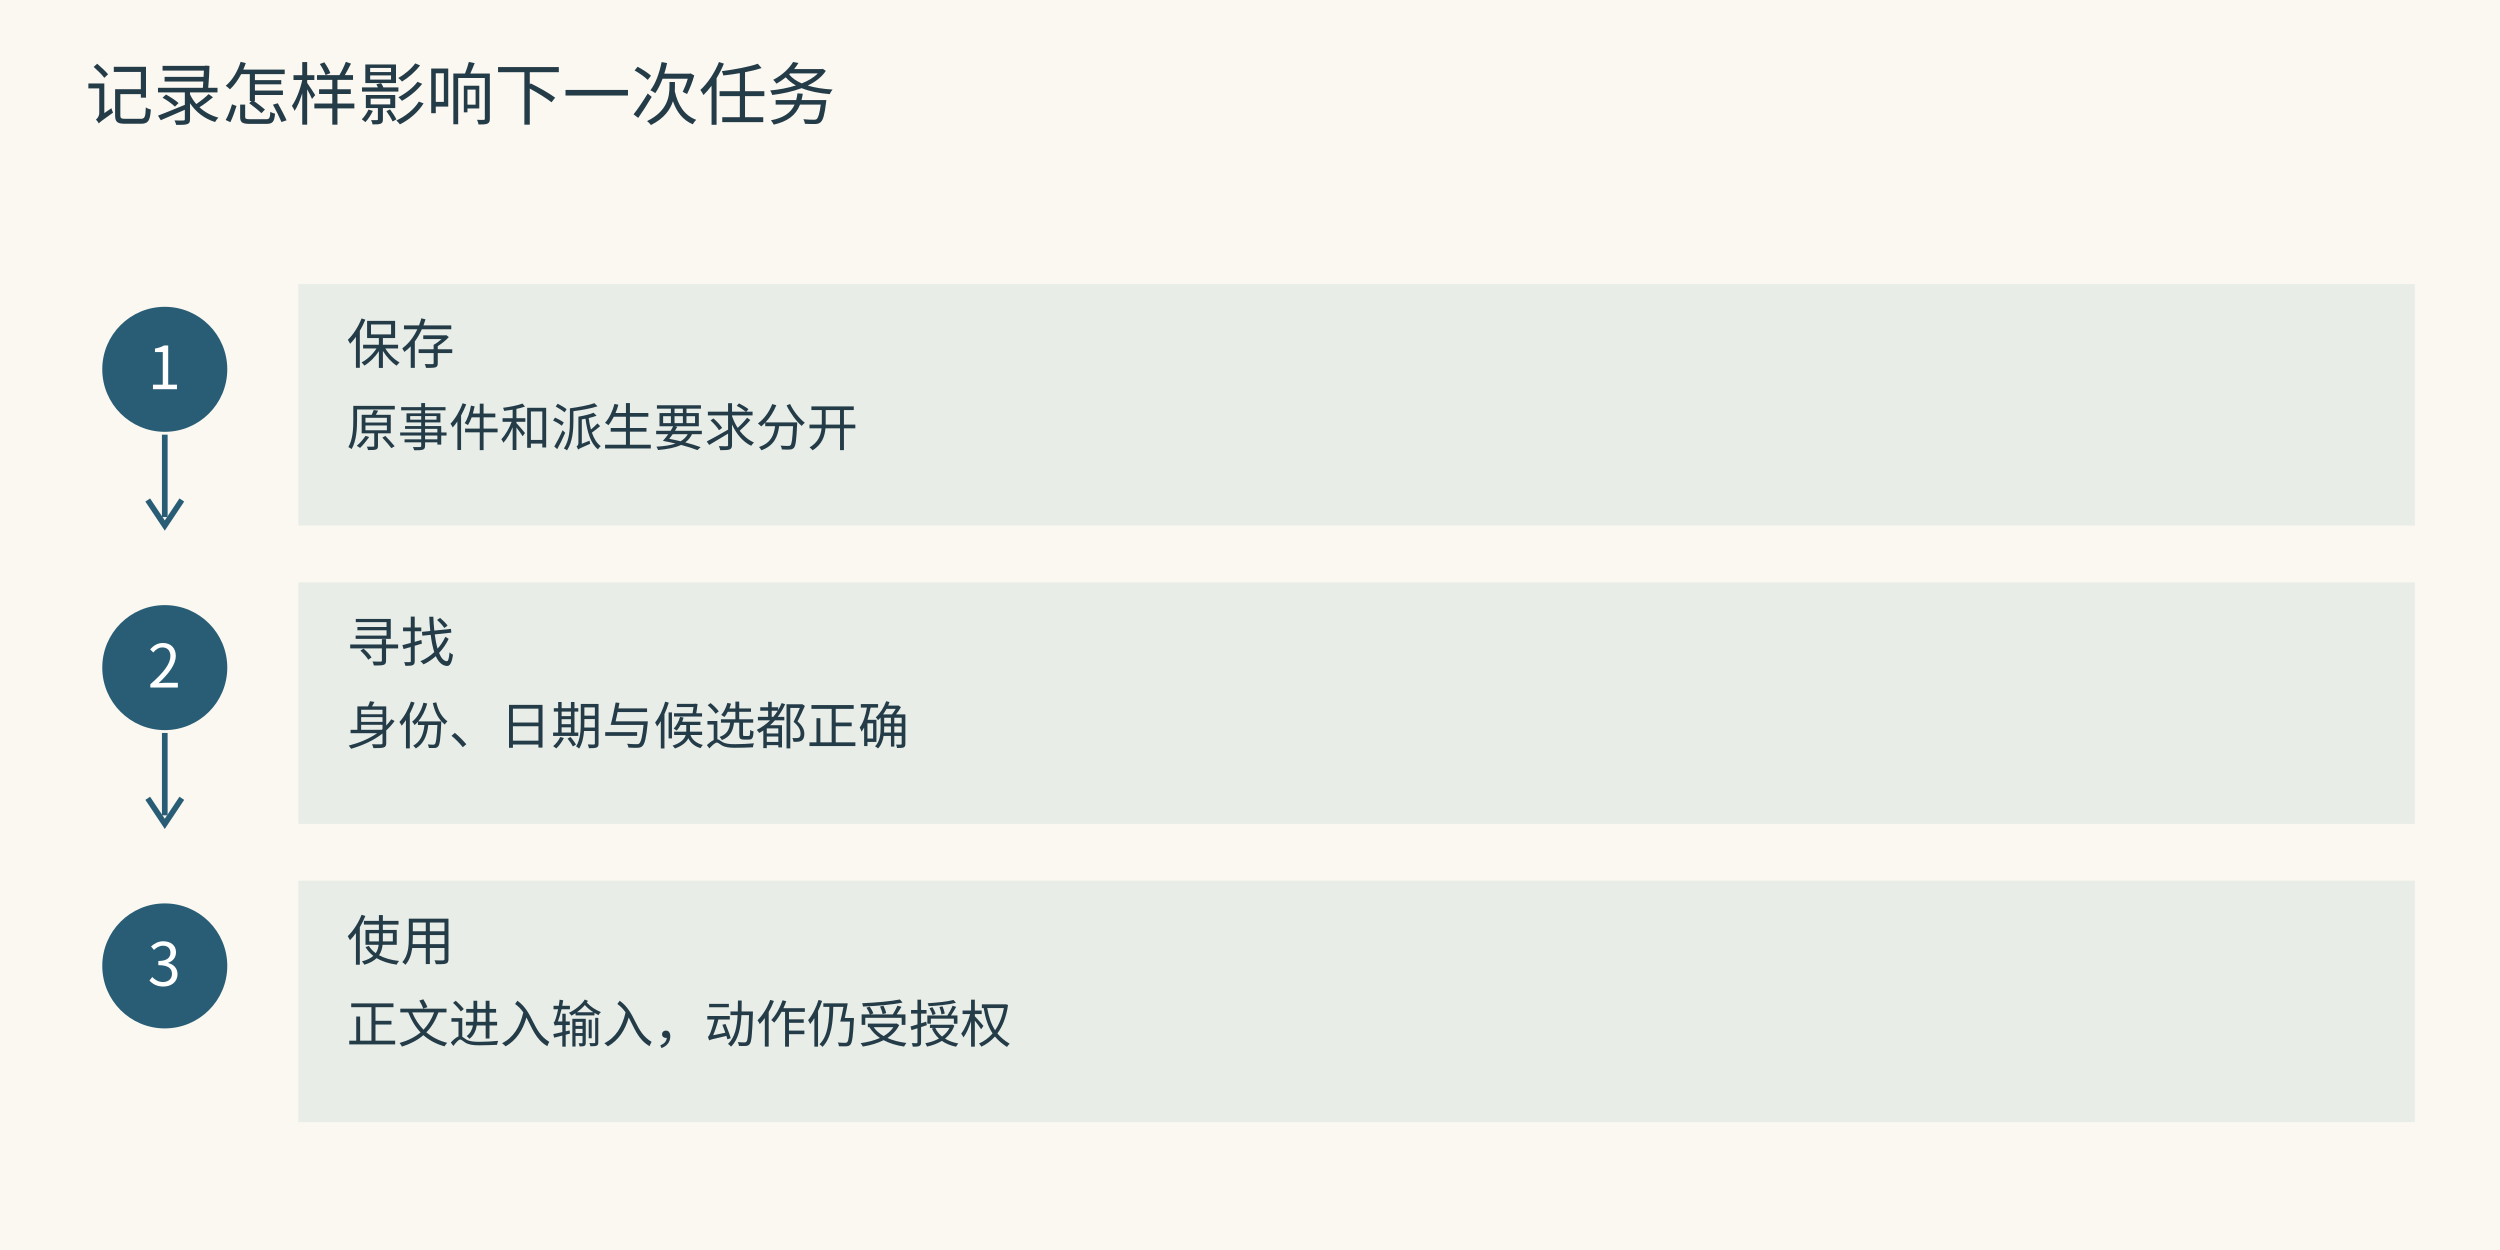
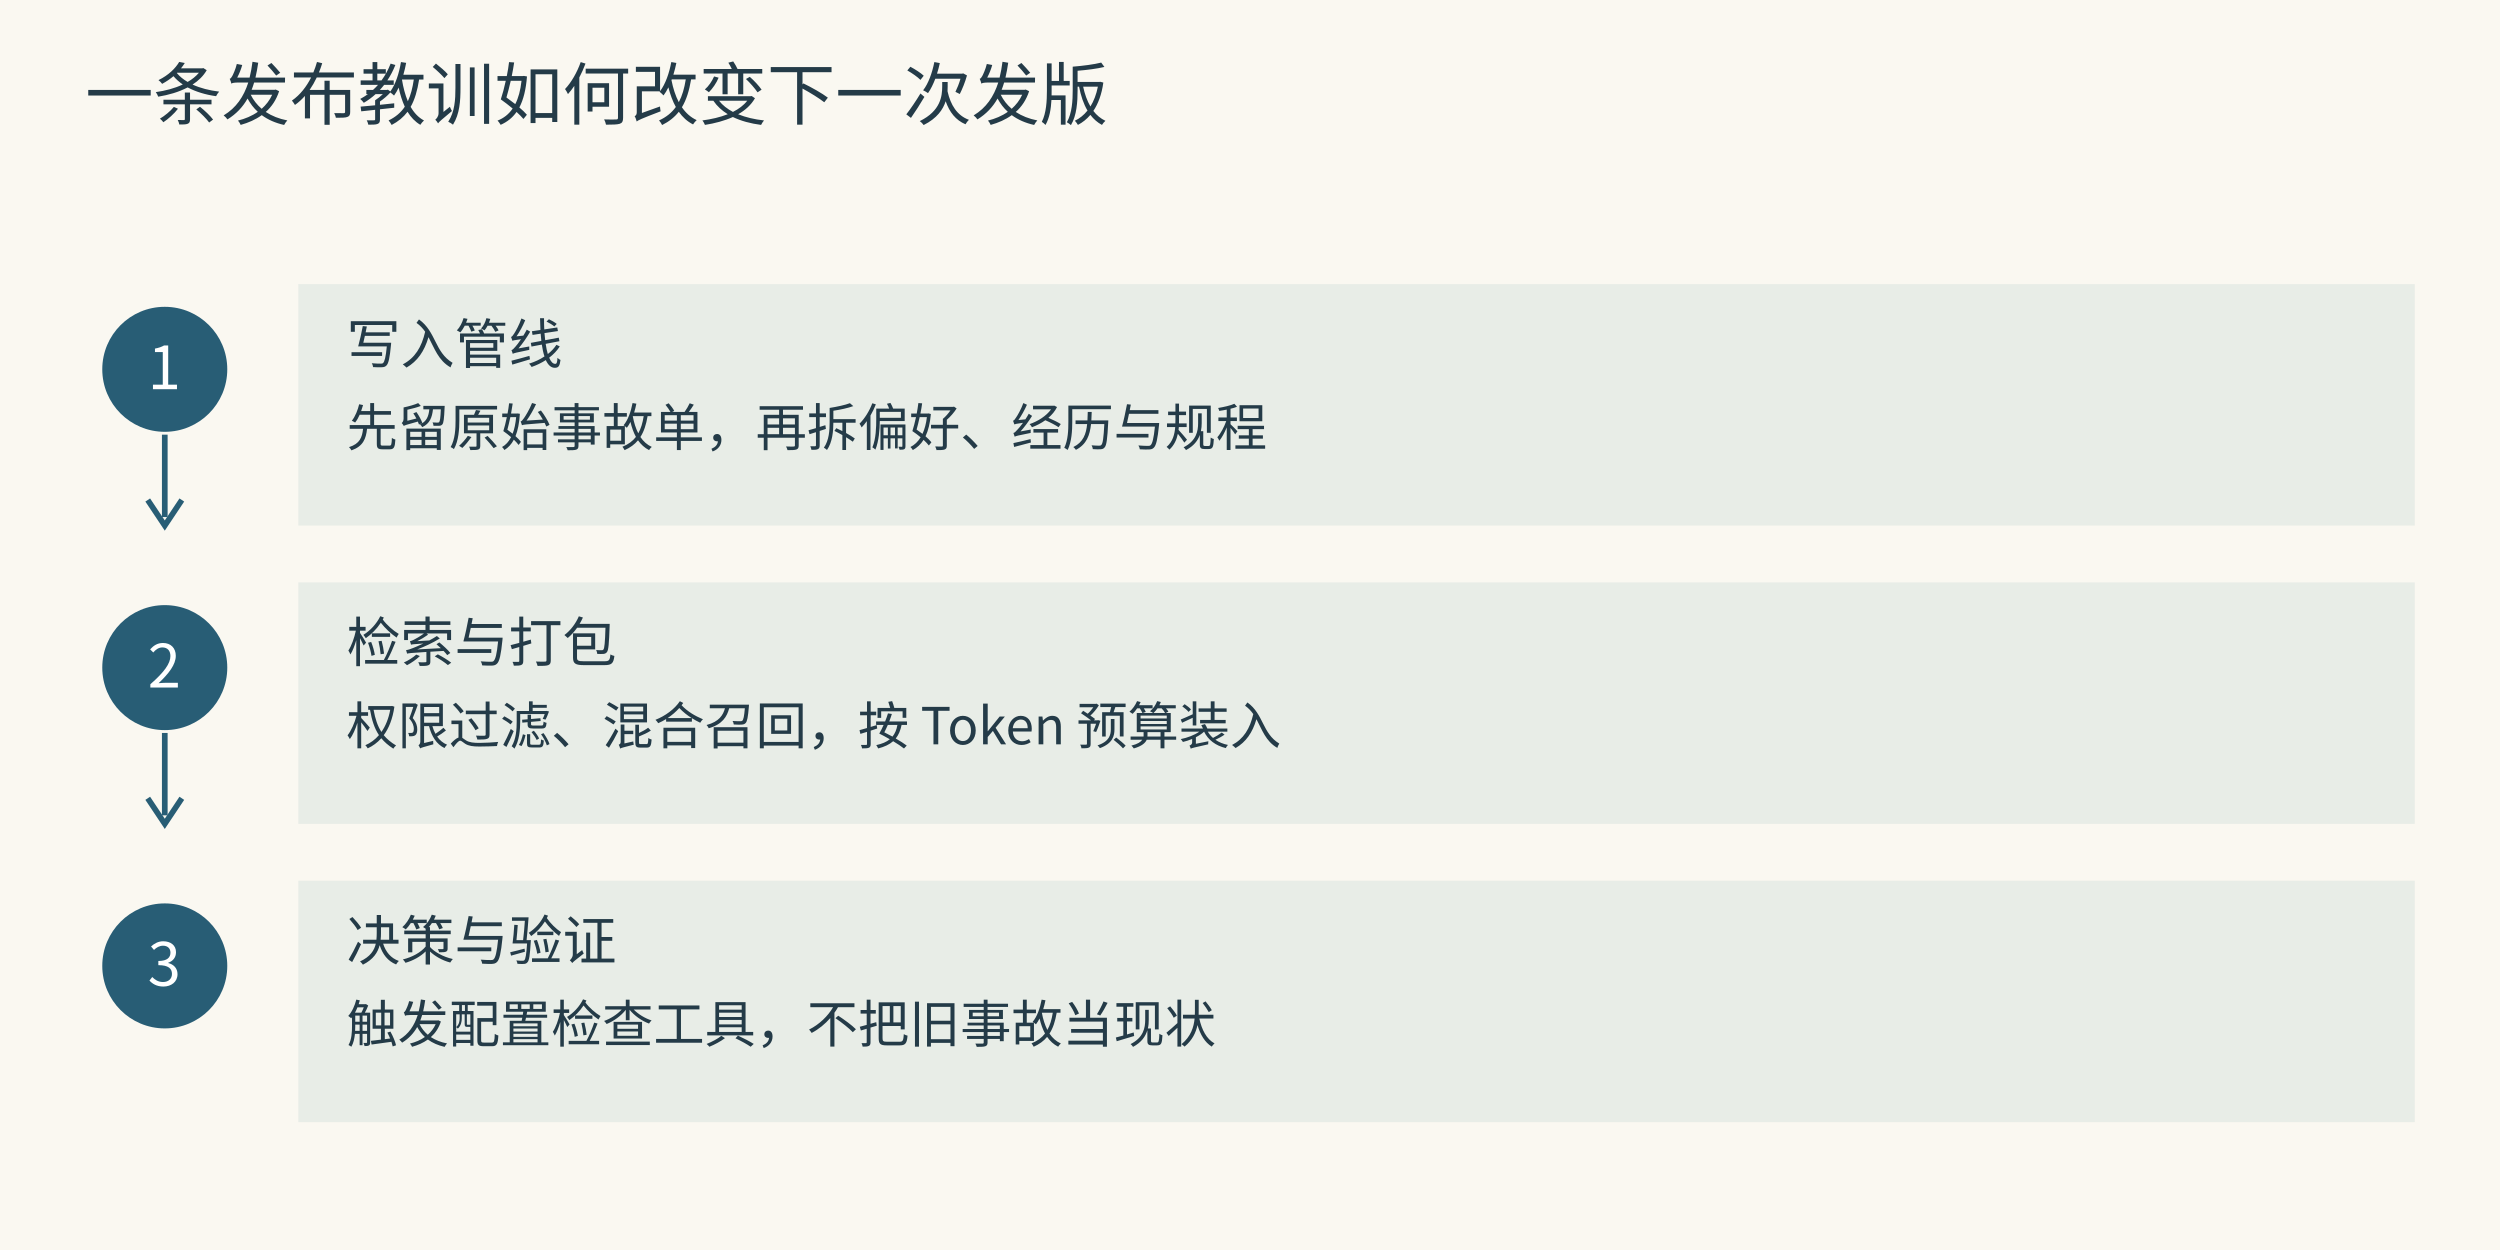
<svg xmlns="http://www.w3.org/2000/svg" viewBox="0 0 880 440" role="img" aria-labelledby="title desc">
  <rect width="880" height="440" fill="#faf8f1" />
  <g font-family="Noto Sans CJK SC,system-ui,sans-serif">
-     <text x="30" y="42" font-size="24" fill="#243b48">记录怎样影响下一次任务</text>
+     <text x="30" y="42" font-size="24" fill="#243b48">一条发布教训如何改变下一次发版</text>
    <circle cx="58" cy="130" r="22" fill="#285d75" />
    <text x="52" y="137" font-size="21" fill="white">1</text>
    <rect x="105" y="100" width="745" height="85" fill="#e8ede7" />
-     <text x="122" y="128" font-size="19" fill="#243b48">保存</text>
-     <text x="122" y="157" font-size="18" fill="#243b48">原事件和派生要求分开</text>
+     <text x="122" y="128" font-size="19" fill="#243b48">写入管线</text>
+     <text x="122" y="157" font-size="18" fill="#243b48">先留原始事故单，再拆偏好、经历与规程</text>
    <path d="M58 153 V182" stroke="#285d75" stroke-width="2" />
    <path d="M52 176 L58 185 L64 176" fill="none" stroke="#285d75" stroke-width="2" />
    <circle cx="58" cy="235" r="22" fill="#285d75" />
    <text x="52" y="242" font-size="21" fill="white">2</text>
    <rect x="105" y="205" width="745" height="85" fill="#e8ede7" />
-     <text x="122" y="233" font-size="19" fill="#243b48">寻找</text>
-     <text x="122" y="262" font-size="18" fill="#243b48">身份、日期与候选都正确</text>
+     <text x="122" y="233" font-size="19" fill="#243b48">检索与打包</text>
+     <text x="122" y="262" font-size="18" fill="#243b48">权限过滤、混合召回，按 Token 预算装入</text>
    <path d="M58 258 V287" stroke="#285d75" stroke-width="2" />
    <path d="M52 281 L58 290 L64 281" fill="none" stroke="#285d75" stroke-width="2" />
    <circle cx="58" cy="340" r="22" fill="#285d75" />
    <text x="52" y="347" font-size="21" fill="white">3</text>
    <rect x="105" y="310" width="745" height="85" fill="#e8ede7" />
-     <text x="122" y="338" font-size="19" fill="#243b48">使用</text>
-     <text x="122" y="367" font-size="18" fill="#243b48">正文进入输入，动作仍受授权</text>
+     <text x="122" y="338" font-size="19" fill="#243b48">决策与验证</text>
+     <text x="122" y="367" font-size="18" fill="#243b48">触发配置检查工具，不把旧事故当现状</text>
  </g>
</svg>
